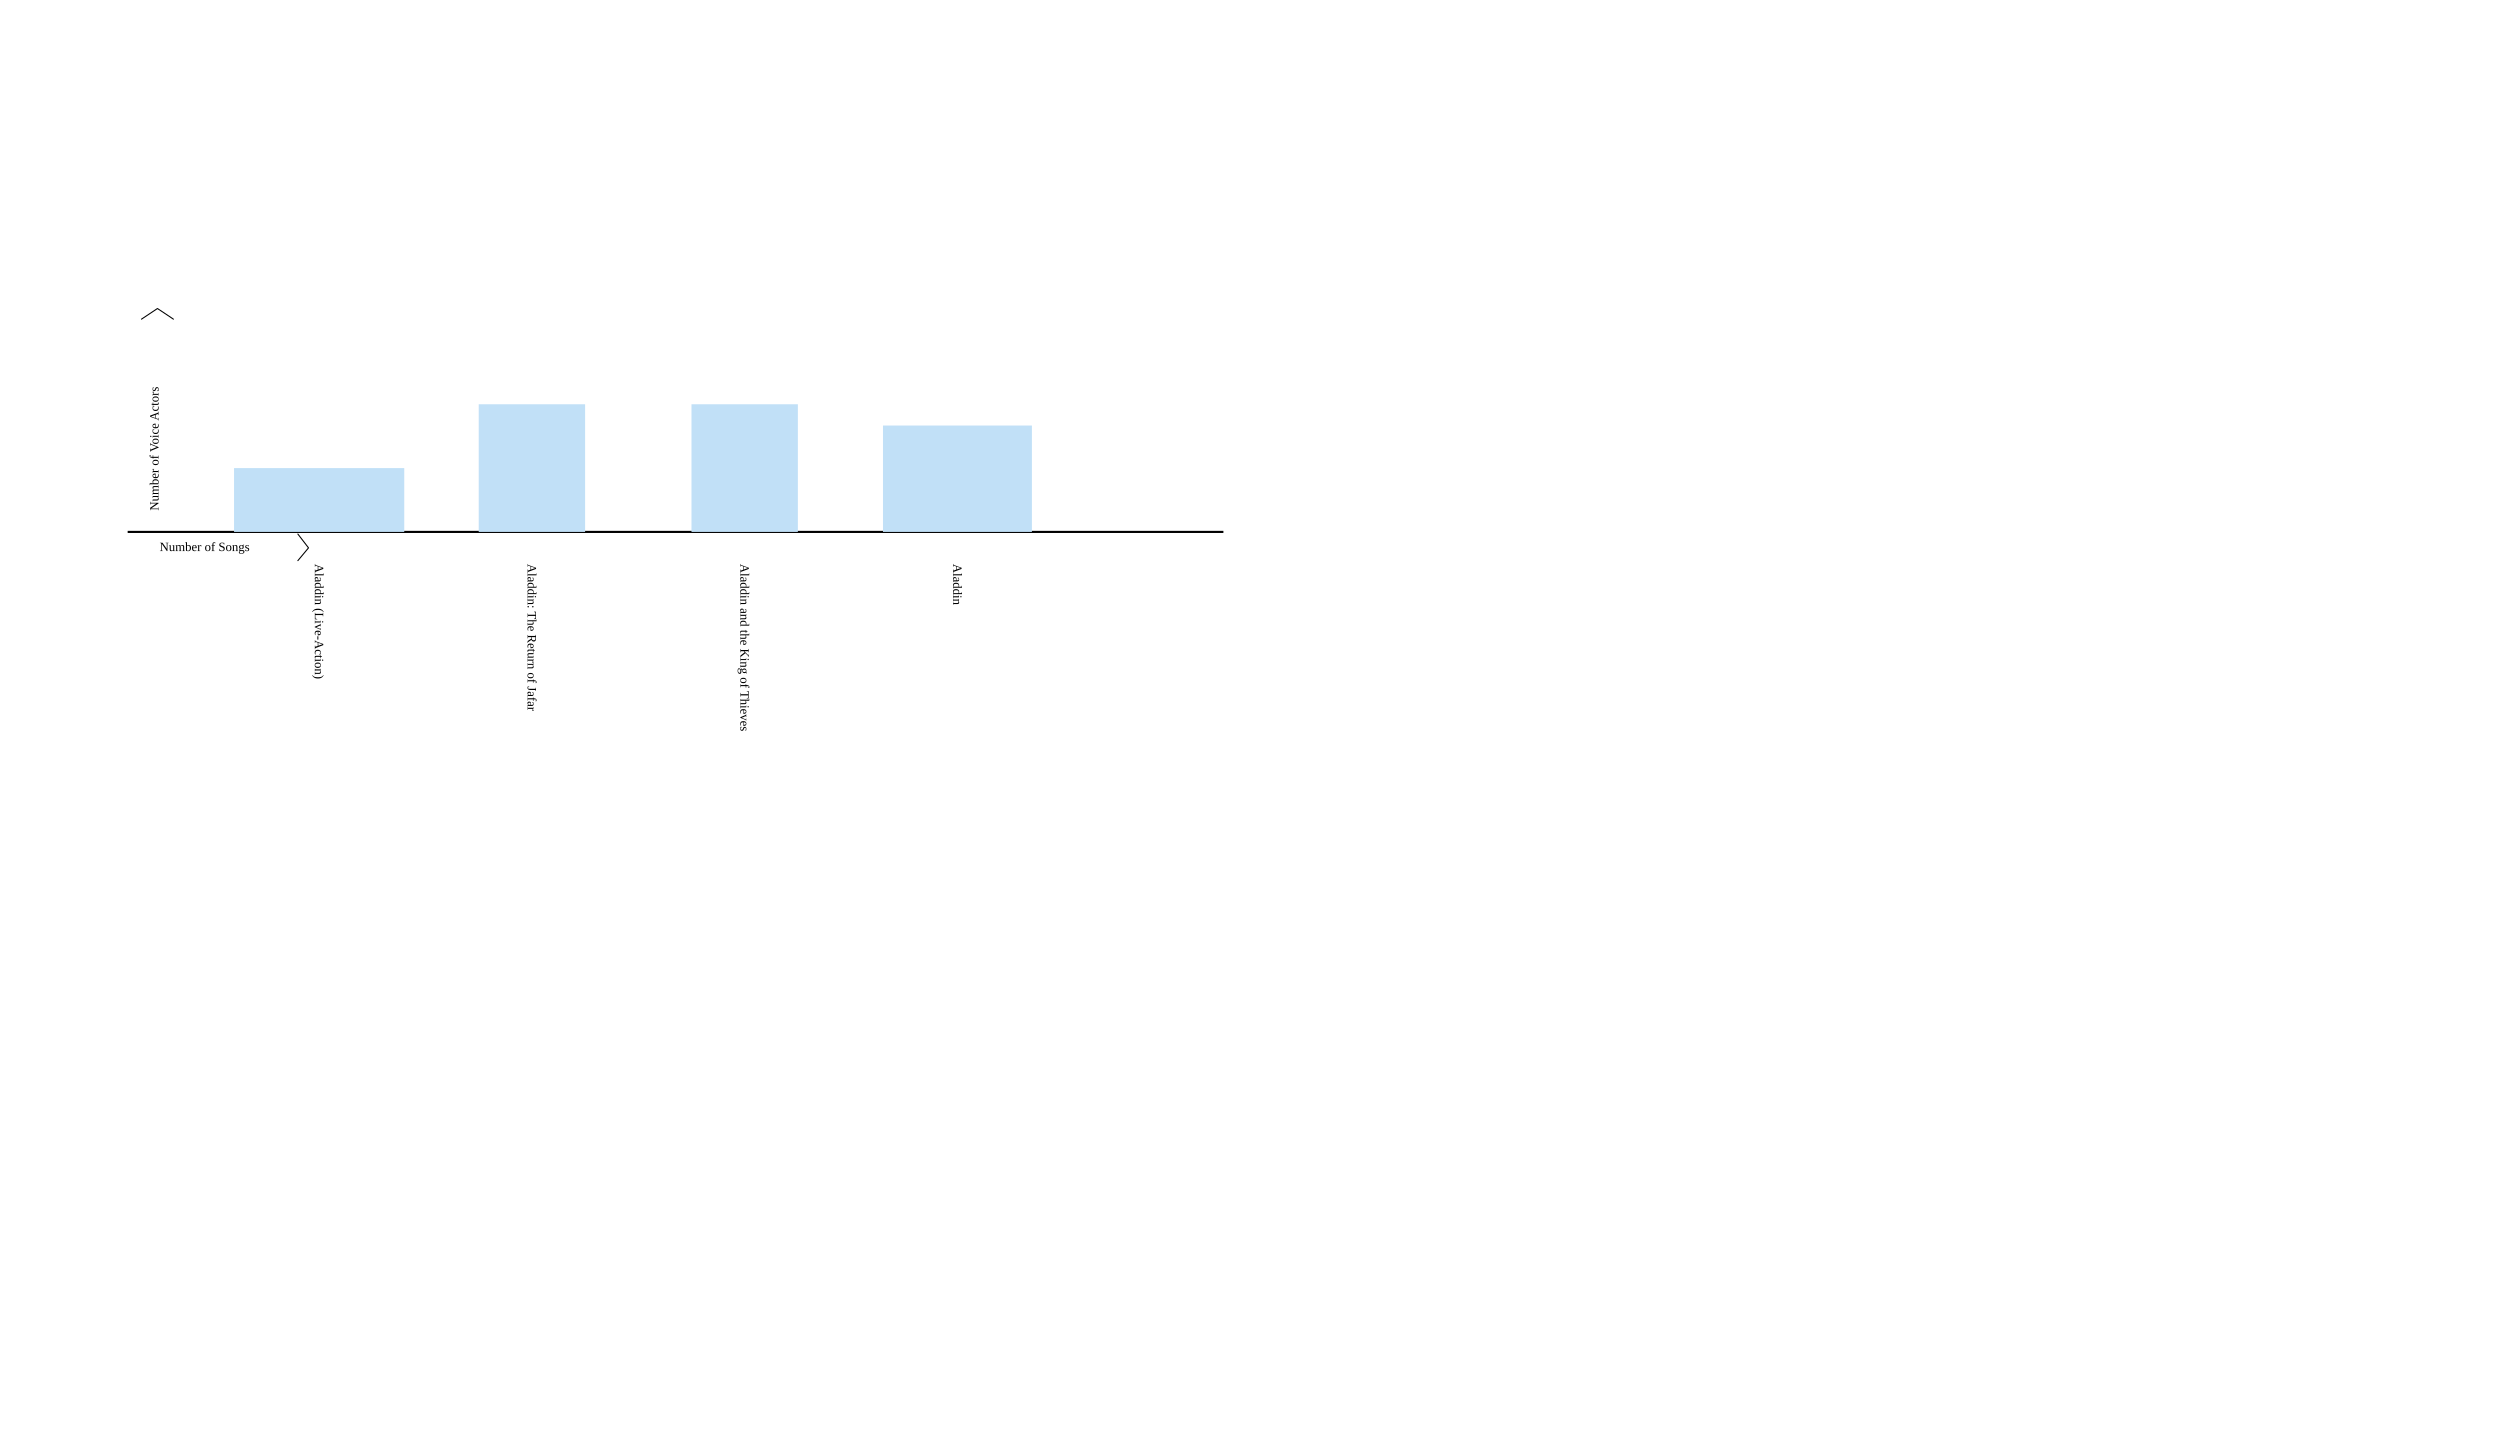
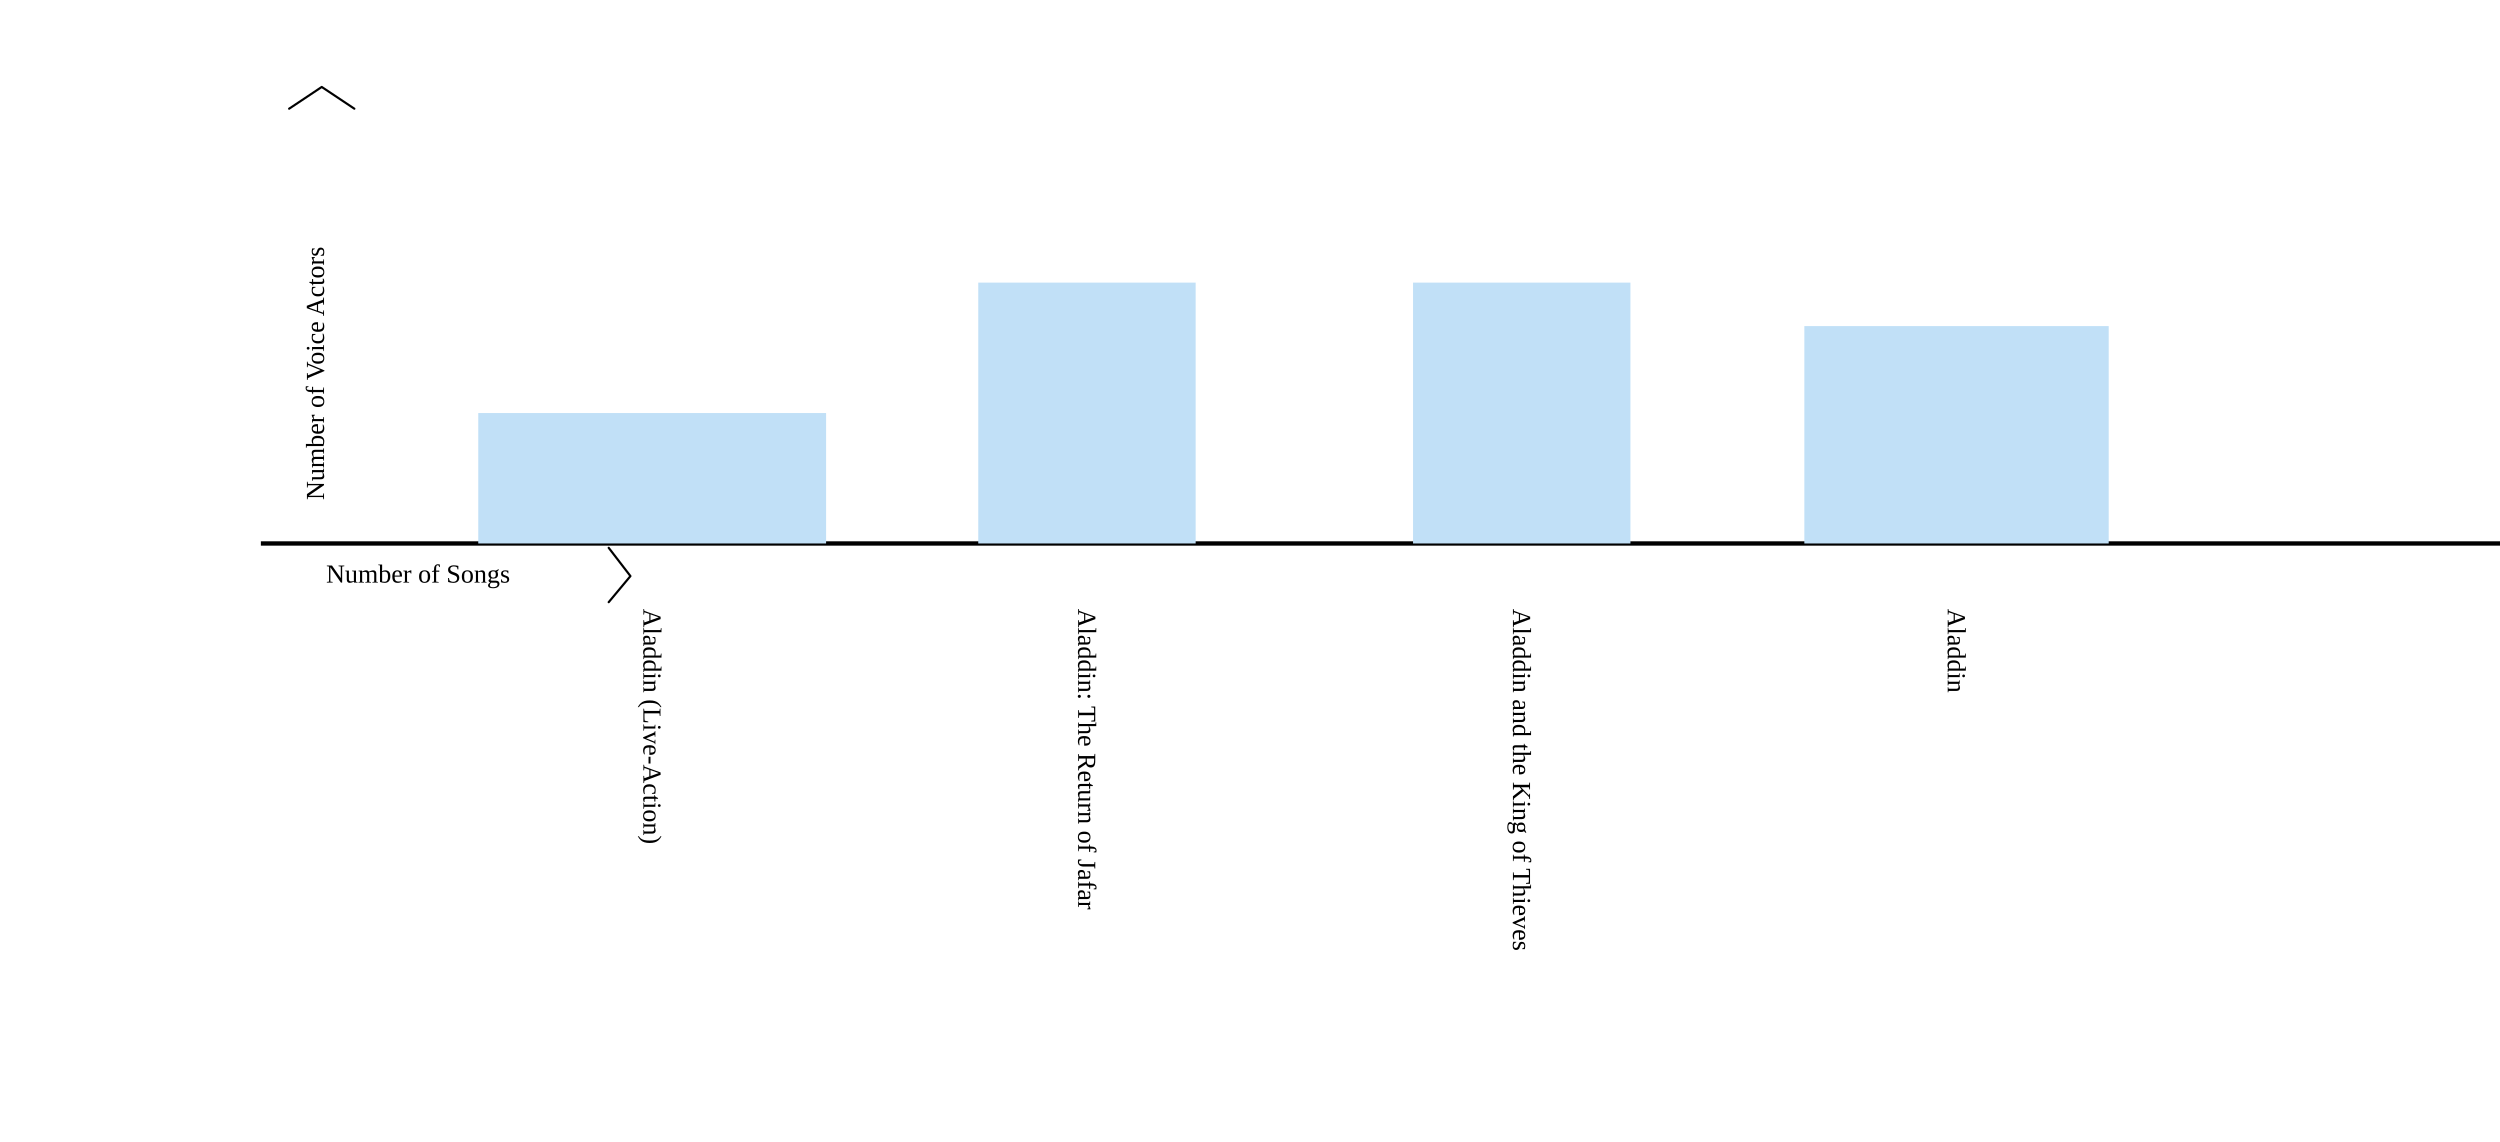
- <svg xmlns="http://www.w3.org/2000/svg" width="2350" height="1350" style="background-color:white">
-   <g transform="translate(100, 500)">
+ <svg xmlns="http://www.w3.org/2000/svg" width="1150" height="525">
+   <g transform="translate(100, 250)">
    <line x1="20" y1="0" x2="1050" y2="0" stroke="black" stroke-width="2" />
    <polyline points="33 -200 48 -210 63 -200" stroke="black" stroke-linecap="round" fill="none" stroke-linejoin="round" />
    <text x="-45&#10;        " y="20" fill="black" transform="rotate(180)" style="writing-mode: tb; glyph-orientation-vertical:0;">Number of Voice Actors</text>
    <text x="50" y="18" fill="black">Number of Songs</text>
    <polyline points="180 2 190 15 180 27" stroke="black" stroke-linecap="round" fill="none" stroke-linejoin="round" />
(: axissss :)
<g>
      <line x1="200" y1="0" x2="200" y2="-60" stroke="#c1e0f7" stroke-width="160" />
      <text x="200" y="30" fill="black" style="writing-mode: tb; glyph-orientation-vertical:0">Aladdin (Live-Action)</text>
    </g>
    <g>
      <line x1="400" y1="0" x2="400" y2="-120" stroke="#c1e0f7" stroke-width="100" />
      <text x="400" y="30" fill="black" style="writing-mode: tb; glyph-orientation-vertical:0">Aladdin: The Return of Jafar</text>
    </g>
    <g>
      <line x1="600" y1="0" x2="600" y2="-120" stroke="#c1e0f7" stroke-width="100" />
      <text x="600" y="30" fill="black" style="writing-mode: tb; glyph-orientation-vertical:0">Aladdin and the King of Thieves</text>
    </g>
    <g>
      <line x1="800" y1="0" x2="800" y2="-100" stroke="#c1e0f7" stroke-width="140" />
      <text x="800" y="30" fill="black" style="writing-mode: tb; glyph-orientation-vertical:0">Aladdin</text>
    </g>
  </g>
</svg>
